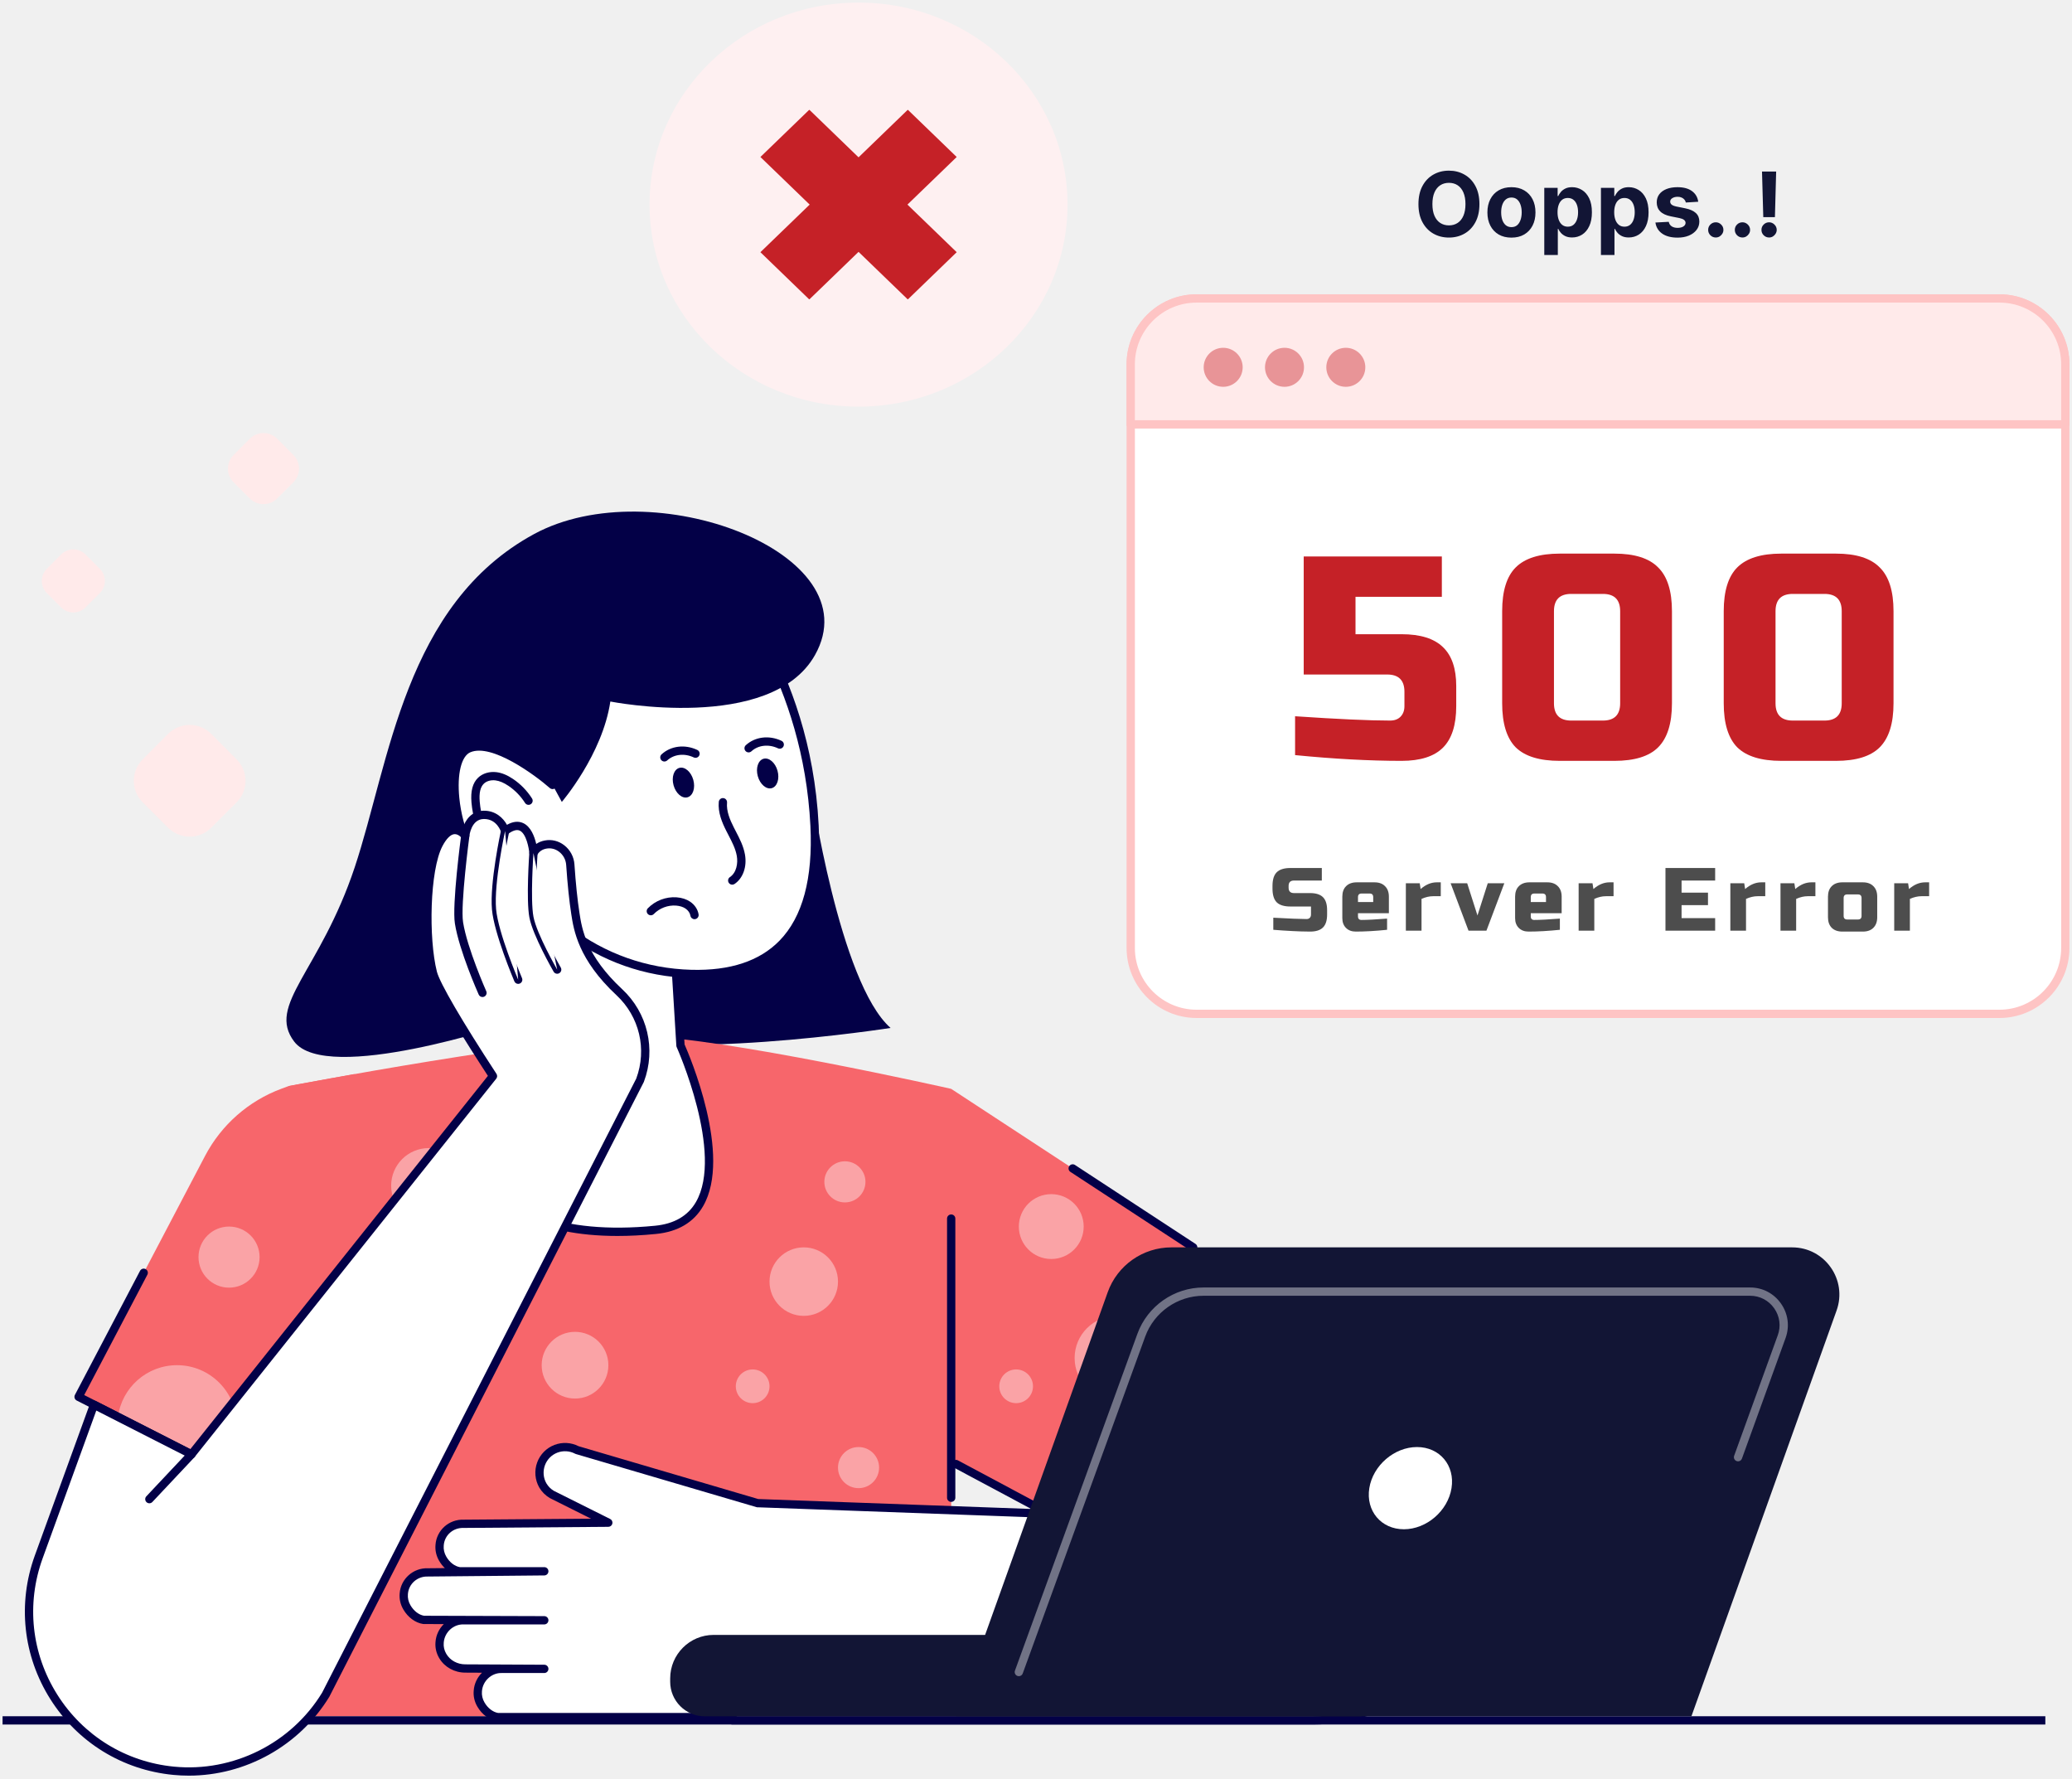
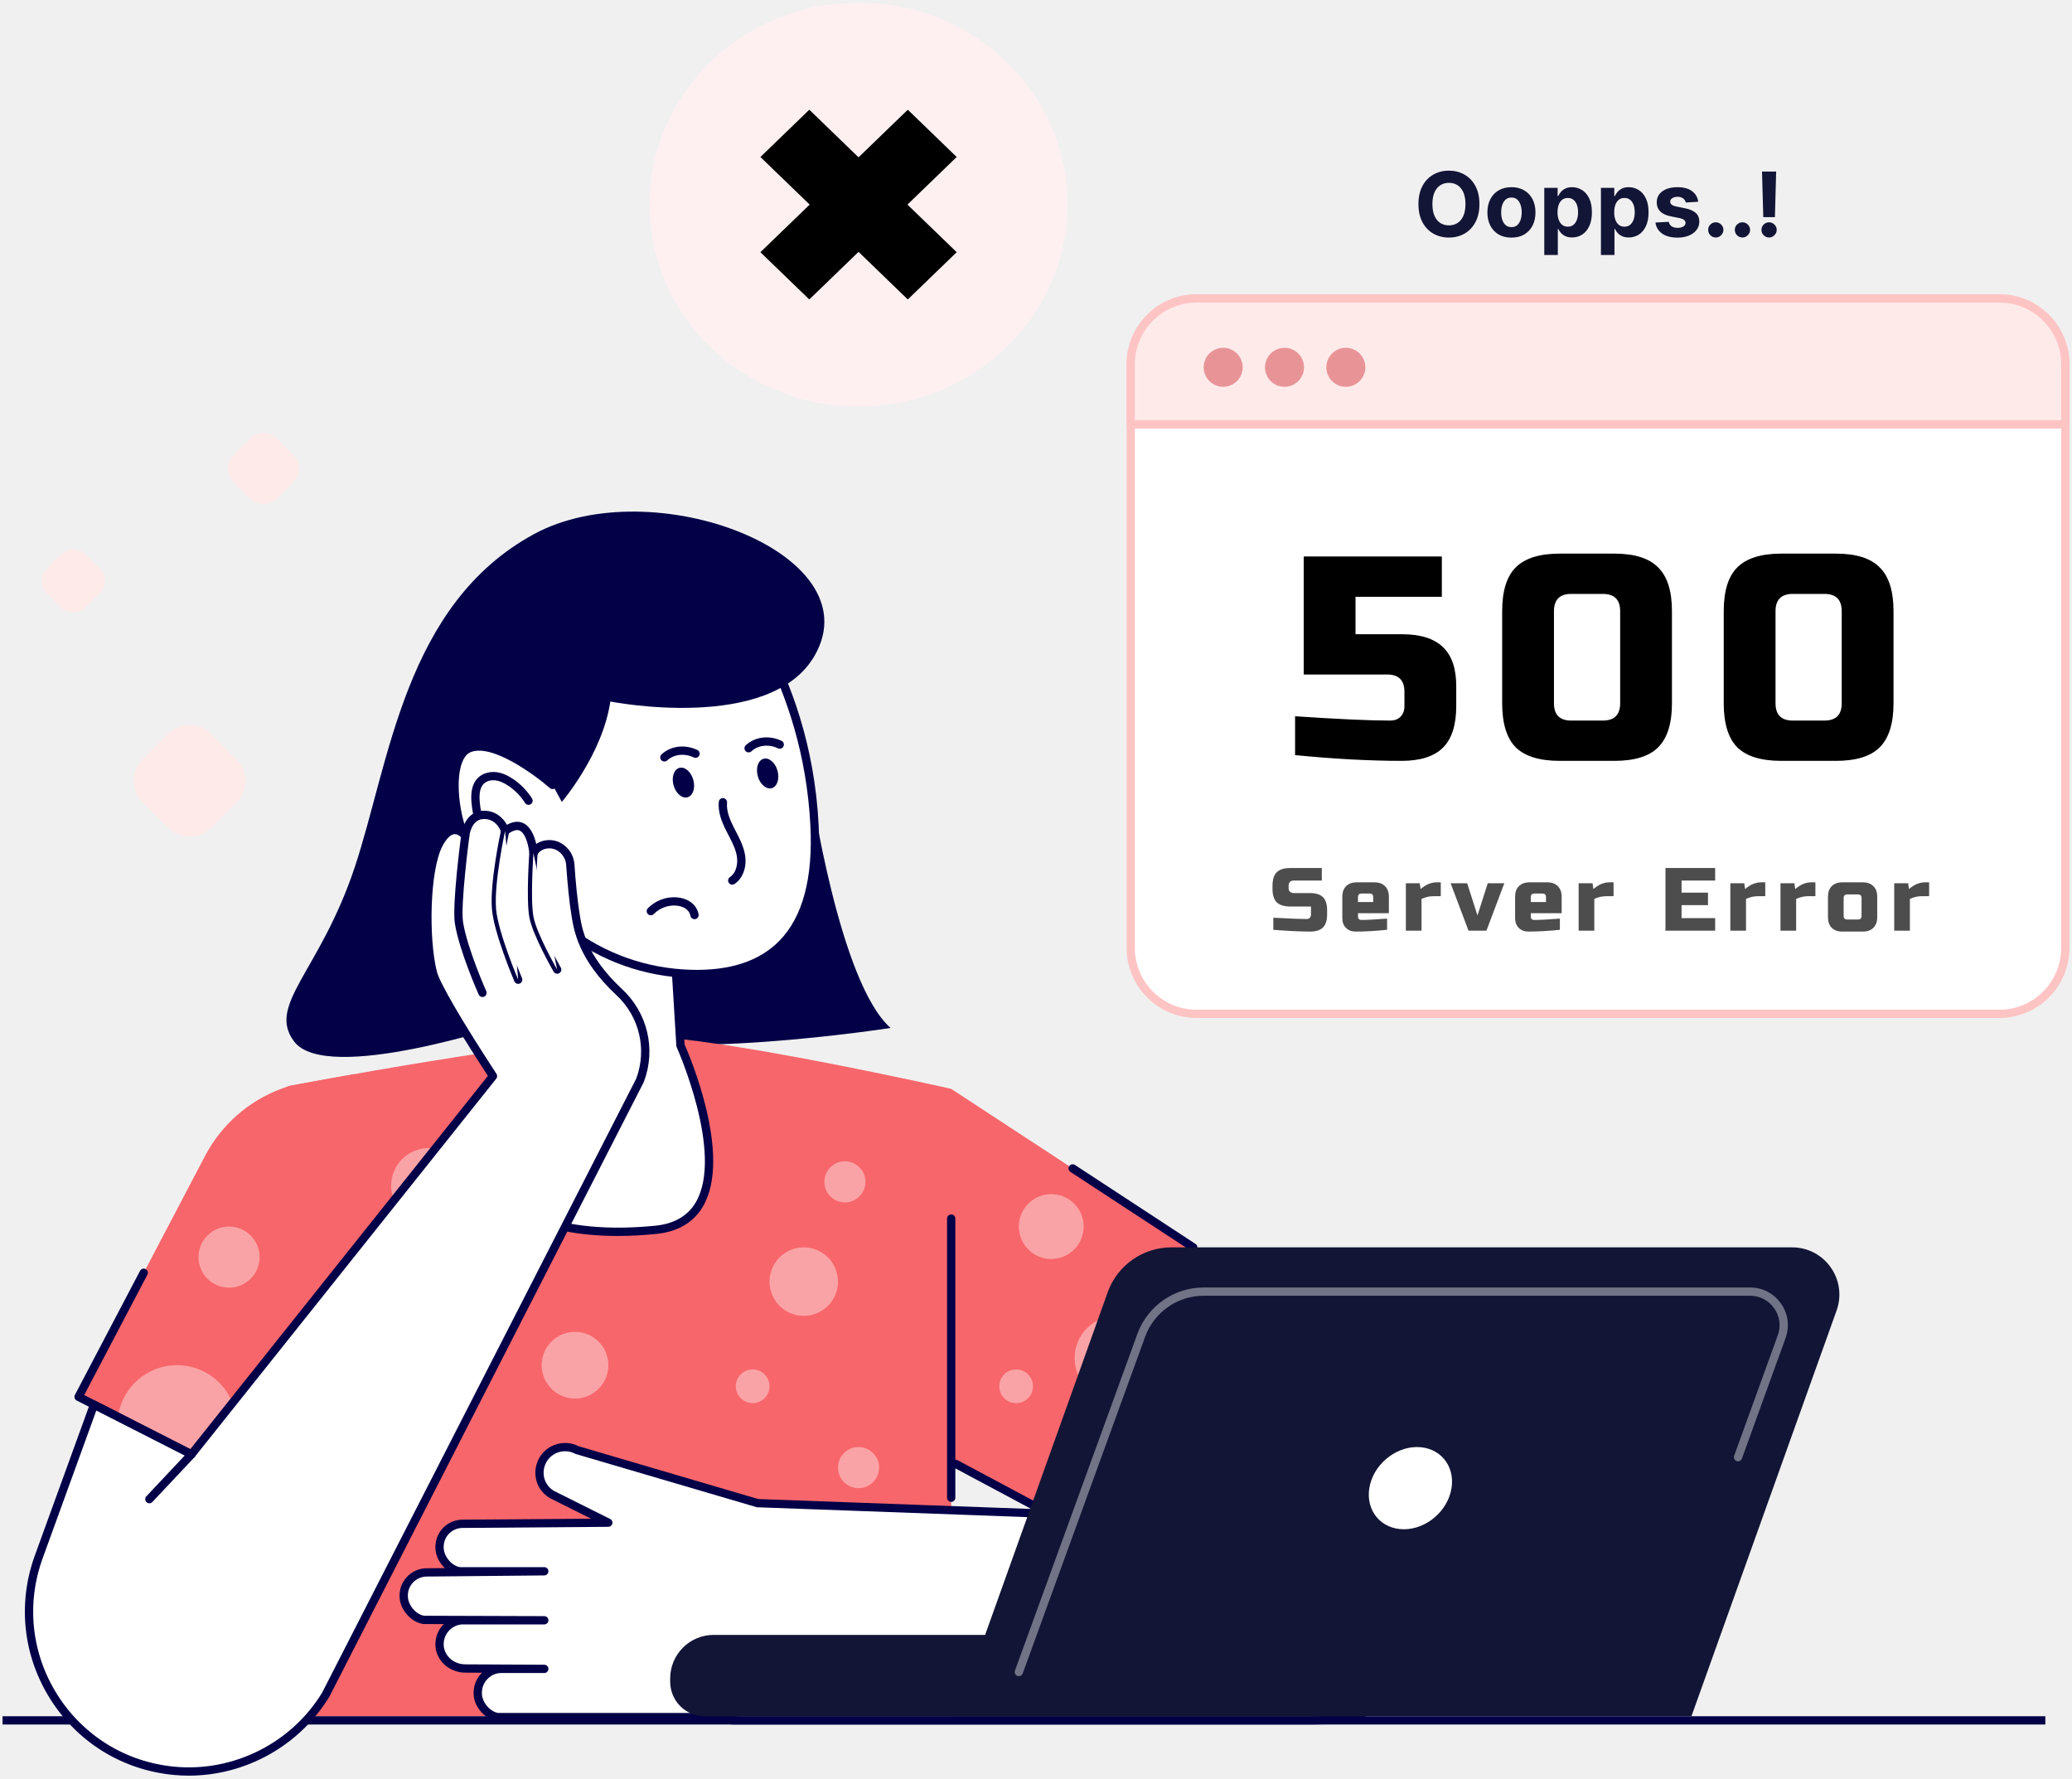
<svg xmlns="http://www.w3.org/2000/svg" width="648" height="556" viewBox="0 0 648 556" fill="none">
  <path d="M44.623 250.865L52.577 258.815C56.316 262.522 62.338 262.522 66.045 258.815L73.999 250.865C77.706 247.157 77.706 241.136 73.999 237.429L66.045 229.443C62.338 225.736 56.316 225.736 52.577 229.443L44.623 237.429C40.916 241.136 40.916 247.157 44.623 250.865ZM73.058 150.805L78.12 155.863C80.498 158.223 84.328 158.223 86.688 155.863L91.749 150.805C94.108 148.446 94.108 144.616 91.749 142.256L86.688 137.176C84.328 134.816 80.498 134.816 78.12 137.176L73.058 142.256C70.699 144.616 70.699 148.446 73.058 150.805ZM14.643 185.442L19.132 189.932C21.243 192.026 24.643 192.026 26.737 189.932L31.226 185.442C33.321 183.348 33.321 179.948 31.226 177.857L26.737 173.348C24.643 171.254 21.246 171.254 19.132 173.348L14.643 177.857C12.549 179.948 12.549 183.348 14.643 185.442Z" fill="#FFEAEA" />
  <path d="M268.503 127.141C304.601 127.141 333.864 98.861 333.864 63.975C333.864 29.089 304.601 0.809 268.503 0.809C232.406 0.809 203.143 29.089 203.143 63.975C203.143 98.861 232.406 127.141 268.503 127.141Z" fill="#FEF0F1" />
-   <path d="M299.198 78.856L283.988 93.555C283.943 93.597 283.872 93.597 283.826 93.555L237.812 49.086L253.022 34.387C253.068 34.345 253.139 34.345 253.184 34.387L299.198 78.856Z" fill="#C52127" />
-   <path d="M237.812 78.856L253.022 93.555C253.068 93.597 253.139 93.597 253.184 93.555L299.198 49.086L283.988 34.387C283.943 34.345 283.872 34.345 283.826 34.387L237.812 78.856Z" fill="#C52127" />
+   <path d="M299.198 78.856L283.988 93.555C283.943 93.597 283.872 93.597 283.826 93.555L237.812 49.086L253.022 34.387C253.068 34.345 253.139 34.345 253.184 34.387L299.198 78.856Z" fill="currentColor" />
+   <path d="M237.812 78.856L253.022 93.555C253.068 93.597 253.139 93.597 253.184 93.555L299.198 49.086L283.988 34.387C283.943 34.345 283.872 34.345 283.826 34.387L237.812 78.856Z" fill="currentColor" />
  <path d="M253.663 246.52C253.663 246.52 262.486 307.304 278.52 321.411C278.52 321.411 206.912 332.581 180.62 322.4C154.327 312.22 199.643 260.278 199.643 260.278L253.663 246.52Z" fill="#030047" />
  <path d="M297.479 340.453C297.479 340.453 224.542 323.99 199.905 323.996C172.223 324.003 90.282 339.571 90.282 339.571L75.586 536.629H297.479V340.453Z" fill="#F7666B" />
  <path opacity="0.4" d="M251.368 411.431C257.281 411.431 262.075 406.637 262.075 400.723C262.075 394.81 257.281 390.016 251.368 390.016C245.454 390.016 240.66 394.81 240.66 400.723C240.66 406.637 245.454 411.431 251.368 411.431Z" fill="white" />
  <path opacity="0.4" d="M235.389 438.726C238.3 438.726 240.66 436.366 240.66 433.455C240.66 430.544 238.3 428.184 235.389 428.184C232.477 428.184 230.117 430.544 230.117 433.455C230.117 436.366 232.477 438.726 235.389 438.726Z" fill="white" />
  <path opacity="0.4" d="M268.503 465.306C272.053 465.306 274.931 462.428 274.931 458.878C274.931 455.327 272.053 452.449 268.503 452.449C264.952 452.449 262.074 455.327 262.074 458.878C262.074 462.428 264.952 465.306 268.503 465.306Z" fill="white" />
  <path opacity="0.4" d="M264.237 375.962C267.787 375.962 270.665 373.084 270.665 369.534C270.665 365.984 267.787 363.105 264.237 363.105C260.687 363.105 257.809 365.984 257.809 369.534C257.809 373.084 260.687 375.962 264.237 375.962Z" fill="white" />
  <path opacity="0.4" d="M179.834 437.289C185.594 437.289 190.264 432.619 190.264 426.859C190.264 421.099 185.594 416.43 179.834 416.43C174.074 416.43 169.404 421.099 169.404 426.859C169.404 432.619 174.074 437.289 179.834 437.289Z" fill="white" />
  <path opacity="0.4" d="M236.554 514.972C244.735 514.972 251.367 508.34 251.367 500.16C251.367 491.979 244.735 485.348 236.554 485.348C228.374 485.348 221.742 491.979 221.742 500.16C221.742 508.34 228.374 514.972 236.554 514.972Z" fill="white" />
  <path opacity="0.4" d="M170.315 510.822C177.35 510.822 183.053 505.12 183.053 498.085C183.053 491.05 177.35 485.348 170.315 485.348C163.281 485.348 157.578 491.05 157.578 498.085C157.578 505.12 163.281 510.822 170.315 510.822Z" fill="white" />
  <path opacity="0.4" d="M134.085 382.482C140.577 382.482 145.84 377.219 145.84 370.727C145.84 364.235 140.577 358.973 134.085 358.973C127.593 358.973 122.33 364.235 122.33 370.727C122.33 377.219 127.593 382.482 134.085 382.482Z" fill="white" />
  <path opacity="0.4" d="M128.655 458.877C136.036 458.877 142.02 452.894 142.02 445.513C142.02 438.132 136.036 432.148 128.655 432.148C121.274 432.148 115.291 438.132 115.291 445.513C115.291 452.894 121.274 458.877 128.655 458.877Z" fill="white" />
  <path d="M210.984 296.995L212.813 326.888C212.813 326.888 237.367 381.334 205.034 384.537C172.701 387.74 156.079 377.827 154.398 367.76C152.72 357.695 161.718 328.258 161.718 328.258L162.785 275.793L210.984 296.995Z" fill="white" />
  <path d="M193.094 386.45C167.84 386.45 154.708 377.465 153.124 367.972C151.466 358.021 159.617 330.737 160.432 328.054L161.498 275.77C161.508 275.337 161.731 274.936 162.096 274.703C162.461 274.471 162.92 274.435 163.315 274.61L211.507 295.808C211.95 296.002 212.25 296.432 212.28 296.914L214.096 326.571C215.515 329.777 229.047 361.302 219.894 377.132C216.953 382.222 211.995 385.147 205.166 385.823C200.874 386.253 196.85 386.45 193.094 386.45ZM164.045 277.764L163.017 328.287C163.014 328.406 162.995 328.526 162.959 328.639C162.872 328.93 154.071 357.898 155.681 367.549C157.355 377.607 174.808 386.23 204.907 383.25C210.861 382.662 215.146 380.167 217.648 375.842C226.429 360.655 211.782 327.753 211.633 327.421C211.569 327.278 211.53 327.123 211.52 326.968L209.739 297.864L164.045 277.764Z" fill="#030047" />
  <path d="M140.594 217.318L224.209 179.539C225.608 180.767 252.308 209.613 254.738 258.174C256.429 291.984 241.025 305.186 216.2 304.527C186.614 303.738 162.859 284.207 152.869 256.348C148.515 244.202 145.426 230.954 140.594 217.318Z" fill="white" />
  <path d="M217.938 305.84C217.353 305.84 216.762 305.834 216.164 305.817C186.937 305.038 162.215 286.248 151.65 256.778C149.484 250.741 147.661 244.539 145.732 237.975C143.802 231.404 141.802 224.61 139.375 217.745C139.152 217.112 139.449 216.411 140.063 216.133L223.678 178.354C224.14 178.144 224.683 178.225 225.065 178.561C225.349 178.81 253.496 207.393 256.034 258.107C256.893 275.262 253.387 287.996 245.614 295.953C239.198 302.518 229.893 305.84 217.938 305.84ZM142.209 218.004C144.484 224.549 146.382 230.997 148.217 237.244C150.137 243.773 151.95 249.936 154.09 255.906C164.287 284.347 188.097 302.479 216.235 303.229C228.361 303.552 237.556 300.491 243.762 294.143C251.008 286.723 254.269 274.645 253.448 258.236C251.199 213.272 227.802 185.406 223.904 181.095L142.209 218.004Z" fill="#030047" />
  <path d="M110.863 335.828L102.628 476.533L68.25 459.009L36.893 443.021L24.582 436.754L64.158 361.367C69.251 351.697 77.729 344.238 87.984 340.424L90.282 339.577L110.863 335.828Z" fill="#F7666B" />
  <path opacity="0.4" d="M74.017 445.52C74.017 450.821 71.807 455.604 68.251 459.004L36.895 443.015C38.103 433.882 45.909 426.855 55.369 426.855C65.675 426.855 74.017 435.213 74.017 445.52Z" fill="white" />
  <path opacity="0.4" d="M71.633 402.613C76.907 402.613 81.183 398.337 81.183 393.062C81.183 387.788 76.907 383.512 71.633 383.512C66.358 383.512 62.082 387.788 62.082 393.062C62.082 398.337 66.358 402.613 71.633 402.613Z" fill="white" />
  <path d="M102.625 477.826C102.425 477.826 102.221 477.777 102.037 477.683L23.987 437.904C23.68 437.746 23.448 437.474 23.341 437.141C23.238 436.811 23.27 436.453 23.428 436.146L43.796 397.358C44.126 396.725 44.908 396.479 45.545 396.815C46.178 397.148 46.421 397.931 46.091 398.564L26.334 436.188L101.449 474.471L106.083 395.322C106.125 394.608 106.723 394.062 107.454 394.104C108.168 394.146 108.711 394.76 108.672 395.471L103.918 476.601C103.892 477.037 103.65 477.431 103.268 477.648C103.071 477.767 102.848 477.826 102.625 477.826Z" fill="#030047" />
  <path d="M461.807 499.635C458.491 510.979 451.636 520.546 442.641 527.278C433.662 534.01 422.544 537.915 410.715 537.915H229.019L229.138 536.877H155.672C153.374 536.531 151.512 534.841 150.423 532.976C149.68 531.716 149.301 530.265 149.44 528.729C149.715 524.844 153.031 521.667 156.935 521.806H170.232L145.523 521.687C142.692 521.687 139.964 520.287 138.513 517.837C138.497 517.821 138.497 517.802 138.477 517.786C137.734 516.525 137.356 515.074 137.492 513.539C137.766 509.654 141.082 506.477 144.987 506.616H170.229L132.518 506.496C130.22 506.151 128.355 504.46 127.269 502.592C126.526 501.332 126.147 499.88 126.283 498.345C126.558 494.46 129.874 491.506 133.778 491.645L170.229 491.299H143.726C141.428 490.954 139.563 489.263 138.477 487.398C137.734 486.138 137.356 484.687 137.492 483.152C137.766 479.267 141.082 476.313 144.987 476.452L190.261 476.106L172.51 467.231C171.353 466.523 170.455 465.589 169.783 464.467C168.626 462.483 168.367 459.962 169.23 457.664C170.923 453.123 176.205 451.139 180.487 453.401L236.982 470.01V469.994L328.063 473.31L358.399 388.945L439.619 439.985C459.389 452.774 468.419 477.033 461.807 499.635Z" fill="white" />
  <path d="M410.711 539.211H229.018C228.65 539.211 228.297 539.052 228.052 538.778C227.9 538.606 227.796 538.396 227.751 538.176H155.668C155.603 538.176 155.538 538.173 155.477 538.164C153.053 537.798 150.745 536.108 149.301 533.636C148.389 532.087 147.992 530.352 148.147 528.619C148.302 526.431 149.275 524.46 150.736 523.012L145.51 522.986C142.158 522.986 139.059 521.283 137.417 518.539C137.394 518.51 137.375 518.477 137.355 518.445C136.444 516.894 136.043 515.158 136.198 513.423C136.353 511.231 137.326 509.26 138.79 507.809L132.51 507.789C132.446 507.789 132.384 507.783 132.323 507.776C129.899 507.411 127.591 505.718 126.147 503.245C125.235 501.7 124.834 499.965 124.99 498.229C125.316 493.659 129.262 490.185 133.819 490.353L139.113 490.301C138.444 489.658 137.847 488.901 137.352 488.051C136.441 486.507 136.043 484.768 136.198 483.035C136.521 478.465 140.403 474.991 145.028 475.159L184.853 474.855L171.928 468.391C170.528 467.541 169.465 466.465 168.67 465.137C167.284 462.758 167.044 459.8 168.017 457.212C168.948 454.713 170.913 452.732 173.405 451.782C175.868 450.845 178.618 450.993 180.971 452.196L237.127 468.705L327.167 471.982L357.183 388.509C357.315 388.141 357.61 387.85 357.978 387.724C358.35 387.594 358.76 387.643 359.09 387.853L440.31 438.893C460.426 451.911 469.77 477.04 463.05 500.01C459.715 511.416 452.928 521.208 443.416 528.329C433.914 535.442 422.605 539.211 410.711 539.211ZM230.408 536.622H410.715C422.039 536.622 432.812 533.034 441.865 526.244C450.924 519.463 457.388 510.136 460.565 499.273C466.964 477.392 458.063 453.459 438.917 441.068L359.074 390.894L329.281 473.743C329.09 474.273 328.577 474.619 328.014 474.6L237.121 471.29C236.953 471.31 236.781 471.297 236.613 471.248L180.115 454.639C180.031 454.613 179.953 454.581 179.875 454.542C178.156 453.634 176.126 453.508 174.32 454.196C172.523 454.881 171.107 456.307 170.435 458.113C169.73 459.985 169.901 462.115 170.89 463.811C171.469 464.778 172.222 465.537 173.176 466.122L190.829 474.942C191.365 475.211 191.646 475.809 191.511 476.394C191.375 476.975 190.858 477.392 190.26 477.395L144.986 477.741C141.683 477.628 139 480.039 138.774 483.236C138.664 484.451 138.945 485.653 139.582 486.736C140.616 488.51 142.194 489.722 143.819 490H170.221C170.936 490 171.514 490.576 171.517 491.29C171.521 492.004 170.949 492.583 170.234 492.592L133.784 492.938C130.52 492.822 127.798 495.239 127.569 498.436C127.459 499.651 127.74 500.853 128.377 501.933C129.411 503.707 130.991 504.919 132.617 505.2L170.225 505.32C170.939 505.323 171.517 505.902 171.517 506.616C171.514 507.33 170.939 507.909 170.221 507.909H144.976C141.822 507.799 139.007 510.362 138.774 513.629C138.664 514.848 138.929 516.002 139.559 517.091C139.563 517.094 139.566 517.097 139.566 517.101C139.585 517.126 139.601 517.152 139.618 517.178C140.791 519.163 143.05 520.394 145.513 520.394L170.228 520.514C170.942 520.517 171.517 521.099 171.517 521.813C171.514 522.527 170.936 523.106 170.221 523.106H156.925C153.784 522.996 150.956 525.559 150.723 528.826C150.613 530.042 150.894 531.244 151.531 532.327C152.565 534.101 154.142 535.313 155.768 535.591H229.134C229.503 535.591 229.855 535.749 230.101 536.024C230.262 536.192 230.363 536.399 230.408 536.622Z" fill="#030047" />
  <path d="M297.478 340.457L373.172 390.017L328.056 473.299L251.629 432.446L297.478 340.457Z" fill="#F7666B" />
  <path opacity="0.4" d="M328.774 393.653C334.373 393.653 338.912 389.113 338.912 383.514C338.912 377.914 334.373 373.375 328.774 373.375C323.174 373.375 318.635 377.914 318.635 383.514C318.635 389.113 323.174 393.653 328.774 393.653Z" fill="white" />
  <path opacity="0.4" d="M317.789 438.726C320.7 438.726 323.06 436.366 323.06 433.455C323.06 430.544 320.7 428.184 317.789 428.184C314.878 428.184 312.518 430.544 312.518 433.455C312.518 436.366 314.878 438.726 317.789 438.726Z" fill="white" />
  <path opacity="0.4" d="M349.261 437.796C356.542 437.796 362.445 431.894 362.445 424.613C362.445 417.332 356.542 411.43 349.261 411.43C341.981 411.43 336.078 417.332 336.078 424.613C336.078 431.894 341.981 437.796 349.261 437.796Z" fill="white" />
  <path d="M328.057 474.594C327.85 474.594 327.643 474.545 327.449 474.442L298.374 458.902C297.744 458.566 297.504 457.781 297.844 457.151C298.18 456.52 298.965 456.281 299.596 456.617L327.533 471.552L371.466 390.449L334.766 366.419C334.168 366.028 334 365.223 334.391 364.625C334.786 364.027 335.584 363.859 336.185 364.25L373.88 388.933C374.442 389.301 374.63 390.041 374.31 390.633L329.197 473.915C328.962 474.348 328.516 474.594 328.057 474.594Z" fill="#030047" />
  <path d="M639.66 536.621H0.801V539.21H639.66V536.621Z" fill="#030047" />
  <path d="M425.821 511.188V536.639H220.402C214.429 536.639 209.594 531.804 209.594 525.832V524.794C209.594 517.283 215.689 511.188 223.181 511.188H425.821Z" fill="#121535" />
  <path d="M560.475 390.016H366.355C357.412 390.016 349.435 395.633 346.423 404.052L298.98 536.635H528.976L574.376 409.76C577.821 400.138 570.692 390.016 560.475 390.016Z" fill="#121535" />
  <path d="M453.949 465.303C452.815 472.401 446.144 478.157 439.047 478.157C431.933 478.157 427.105 472.401 428.239 465.303C429.373 458.206 436.057 452.45 443.155 452.45C450.255 452.45 455.087 458.206 453.949 465.303ZM625.317 93.316H374.216C362.846 93.316 353.625 102.534 353.625 113.907V296.412C353.625 307.782 362.843 317.003 374.216 317.003H625.317C636.687 317.003 645.908 307.785 645.908 296.412V113.907C645.904 102.537 636.687 93.316 625.317 93.316Z" fill="white" />
  <path d="M172.814 245.433L175.703 250.739C175.703 250.739 188.421 235.911 190.88 219.344C190.88 219.344 241.112 229.282 254.881 204.81C272.828 172.91 203.918 146.989 167.044 166.976C126.496 188.953 121.835 238.477 110.934 271.182C100.032 303.887 83.278 314.216 92.017 325.69C102.227 339.096 159.191 320.079 159.191 320.079L160.157 272.665L172.814 245.433Z" fill="#030047" />
  <path d="M173.651 269.506C173.651 269.506 165.219 274.351 154.204 272.036C143.193 269.722 137.689 237.829 146.593 234.022C155.497 230.214 172.814 245.431 172.814 245.431" fill="white" />
  <path d="M160.283 273.963C158.302 273.963 156.175 273.772 153.939 273.303C146.871 271.82 142.116 260.317 141.069 249.726C140.193 240.864 142.068 234.549 146.085 232.832C155.62 228.754 172.937 243.815 173.67 244.461C174.207 244.933 174.262 245.751 173.79 246.287C173.315 246.824 172.5 246.879 171.961 246.407C167.313 242.325 153.777 232.36 147.103 235.214C144.266 236.426 142.911 242.024 143.645 249.474C144.589 259.024 148.897 269.6 154.472 270.773C164.837 272.951 172.93 268.433 173.011 268.384C173.628 268.032 174.42 268.245 174.776 268.866C175.131 269.486 174.918 270.275 174.297 270.631C174.006 270.799 168.38 273.963 160.283 273.963Z" fill="#030047" />
  <path d="M165.293 250.361C163.858 248.095 161.944 246.13 159.721 244.634C158.325 243.696 156.77 242.927 155.102 242.723C153.435 242.52 151.631 242.937 150.422 244.103C148.709 245.755 148.538 248.425 148.742 250.797C149.117 255.125 150.387 259.371 152.446 263.192" fill="white" />
  <path d="M152.445 264.488C151.983 264.488 151.537 264.243 151.305 263.806C149.171 259.85 147.84 255.39 147.449 250.907C147.142 247.343 147.817 244.812 149.52 243.17C150.926 241.816 153.066 241.166 155.257 241.434C156.925 241.641 158.622 242.333 160.441 243.555C162.804 245.145 164.86 247.255 166.388 249.663C166.77 250.268 166.592 251.066 165.987 251.45C165.383 251.835 164.585 251.654 164.2 251.05C162.865 248.942 161.068 247.094 159 245.704C157.529 244.715 156.201 244.159 154.944 244.004C153.522 243.829 152.167 244.214 151.321 245.032C150.215 246.098 149.795 247.944 150.031 250.681C150.39 254.815 151.618 258.926 153.586 262.575C153.926 263.205 153.69 263.991 153.059 264.33C152.862 264.44 152.652 264.488 152.445 264.488Z" fill="#030047" />
  <path d="M200.162 337.777L101.835 529.942C91.845 546.306 73.384 555.52 54.302 553.668C21.775 550.511 0.961 517.518 12.118 486.801L29.399 439.223L59.874 454.746L154.184 336.471C150.334 330.583 136.815 309.727 135.38 304.132C132.755 293.773 132.998 271.964 137.245 263.919C141.492 255.872 145.499 261.331 145.499 261.331C145.499 261.331 146.12 254.838 151.301 254.786C156.482 254.718 157.965 259.844 157.965 259.844C165.838 253.836 166.84 266.731 166.84 266.731C167.755 265.109 169.138 264.349 170.622 264.071C174.506 263.328 178.097 266.421 178.356 270.374C178.63 274.43 179.115 280.354 179.946 285.687C180.825 291.385 182.464 299.772 193.669 310.218C201.232 317.247 203.788 328.123 200.162 337.777Z" fill="white" />
  <path d="M59.053 555.192C57.434 555.192 55.805 555.115 54.176 554.956C38.271 553.411 24.257 544.775 15.731 531.259C7.205 517.743 5.441 501.376 10.896 486.357L28.178 438.779C28.304 438.43 28.575 438.152 28.921 438.016C29.27 437.88 29.651 437.9 29.984 438.068L59.518 453.109L152.587 336.392C146.033 326.341 135.451 309.628 134.126 304.45C131.598 294.467 131.476 272.069 136.101 263.31C137.794 260.101 139.75 258.394 141.909 258.233C143.004 258.152 143.951 258.488 144.701 258.931C145.541 256.39 147.5 253.52 151.288 253.485C155.04 253.443 157.419 255.841 158.544 257.9C160.383 256.856 162.073 256.665 163.579 257.341C166.016 258.43 167.167 261.542 167.7 263.879C168.469 263.349 169.364 262.987 170.386 262.796C172.532 262.386 174.687 262.919 176.462 264.289C178.336 265.737 179.497 267.922 179.652 270.288C180.059 276.274 180.592 281.39 181.229 285.488C181.995 290.453 183.278 298.759 194.558 309.272C202.528 316.68 205.207 328.047 201.377 338.231C201.361 338.276 201.342 338.322 201.319 338.367L102.992 530.532C93.619 545.887 76.768 555.192 59.053 555.192ZM30.117 441.038L13.336 487.243C8.155 501.505 9.83 517.045 17.926 529.879C26.022 542.713 39.328 550.913 54.428 552.38C72.896 554.174 91.066 545.099 100.73 529.268L198.976 337.252C202.395 328.07 199.971 317.84 192.79 311.166C180.854 300.042 179.432 290.831 178.669 285.882C178.02 281.71 177.483 276.519 177.069 270.459C176.963 268.834 176.165 267.331 174.878 266.339C173.698 265.427 172.273 265.072 170.867 265.34C169.545 265.586 168.602 266.248 167.971 267.363C167.69 267.861 167.118 268.113 166.565 267.993C166.01 267.871 165.599 267.399 165.551 266.83C165.428 265.278 164.607 260.634 162.519 259.703C161.582 259.286 160.315 259.677 158.75 260.87C158.408 261.129 157.965 261.203 157.558 261.07C157.154 260.938 156.84 260.611 156.721 260.201C156.672 260.036 155.438 256.077 151.401 256.077C151.375 256.077 151.346 256.077 151.317 256.077C147.374 256.116 146.808 261.235 146.786 261.452C146.731 261.985 146.356 262.431 145.839 262.573C145.328 262.712 144.772 262.525 144.455 262.092C144.449 262.085 143.437 260.712 142.09 260.818C140.913 260.912 139.601 262.227 138.389 264.519C134.388 272.095 134.003 293.423 136.634 303.81C137.545 307.372 144.51 319.318 155.266 335.759C155.57 336.227 155.544 336.838 155.195 337.275L60.886 455.55C60.504 456.031 59.832 456.173 59.286 455.895L30.117 441.038Z" fill="#030047" />
  <path d="M46.709 470.036C46.389 470.036 46.072 469.92 45.823 469.684C45.303 469.192 45.277 468.375 45.769 467.854L58.939 453.857C59.43 453.336 60.251 453.31 60.768 453.802C61.289 454.293 61.314 455.111 60.823 455.631L47.653 469.629C47.397 469.9 47.052 470.036 46.709 470.036Z" fill="#030047" />
  <path d="M174.258 304.466C173.808 304.466 173.375 304.233 173.136 303.816C172.871 303.354 166.62 292.468 165.564 286.877C164.513 281.337 165.502 267.23 165.544 266.632C165.596 265.918 166.236 265.384 166.928 265.433C167.642 265.484 168.178 266.102 168.127 266.816C168.117 266.958 167.121 281.186 168.107 286.395C169.083 291.554 175.315 302.413 175.376 302.523C175.735 303.144 175.521 303.936 174.901 304.291C174.7 304.411 174.477 304.466 174.258 304.466Z" fill="#030047" />
  <path d="M162.057 307.629C161.553 307.629 161.075 307.332 160.865 306.84C160.606 306.233 154.524 291.844 153.861 284.407C153.118 276.075 156.55 260.238 156.699 259.566C156.851 258.865 157.555 258.425 158.24 258.577C158.939 258.729 159.381 259.42 159.229 260.119C159.197 260.28 155.736 276.24 156.443 284.174C157.074 291.204 163.189 305.68 163.253 305.825C163.534 306.485 163.227 307.244 162.568 307.522C162.4 307.593 162.226 307.629 162.057 307.629Z" fill="#030047" />
  <path d="M145.51 261.33C145.51 261.33 142.64 282.829 143.545 288.553C144.867 296.931 150.891 310.45 150.891 310.45" fill="white" />
  <path d="M150.891 311.743C150.397 311.743 149.925 311.455 149.708 310.974C149.459 310.415 143.597 297.202 142.262 288.754C141.341 282.91 144.107 262.045 144.224 261.159C144.317 260.451 144.947 259.95 145.678 260.047C146.386 260.141 146.883 260.794 146.79 261.502C146.761 261.715 143.958 282.878 144.821 288.35C146.105 296.459 152.013 309.784 152.074 309.92C152.365 310.573 152.071 311.339 151.418 311.63C151.247 311.707 151.069 311.743 150.891 311.743Z" fill="#030047" />
  <path d="M215.021 249.287C216.723 248.812 217.529 246.37 216.82 243.832C216.111 241.295 214.157 239.623 212.455 240.098C210.753 240.574 209.948 243.016 210.656 245.554C211.365 248.091 213.319 249.763 215.021 249.287Z" fill="#030047" />
  <path d="M207.781 236.809C210.286 234.515 214.122 234.059 217.516 235.655Z" fill="white" />
  <path d="M207.781 238.102C207.429 238.102 207.08 237.96 206.828 237.682C206.343 237.155 206.378 236.334 206.909 235.852C209.808 233.196 214.184 232.656 218.069 234.482C218.715 234.786 218.993 235.558 218.689 236.205C218.385 236.851 217.619 237.132 216.967 236.825C214.045 235.448 210.784 235.817 208.66 237.763C208.408 237.992 208.095 238.102 207.781 238.102Z" fill="#030047" />
  <path d="M241.361 246.434C243.063 245.959 243.868 243.516 243.16 240.979C242.451 238.441 240.497 236.769 238.795 237.245C237.093 237.72 236.287 240.163 236.996 242.7C237.705 245.238 239.659 246.909 241.361 246.434Z" fill="#030047" />
  <path d="M234.121 233.954C236.626 231.659 240.462 231.203 243.856 232.8Z" fill="white" />
  <path d="M234.121 235.25C233.769 235.25 233.42 235.108 233.168 234.83C232.683 234.303 232.718 233.482 233.248 233.001C236.147 230.344 240.527 229.804 244.408 231.63C245.055 231.934 245.333 232.707 245.029 233.353C244.725 234 243.959 234.281 243.306 233.974C240.381 232.597 237.12 232.965 235 234.911C234.748 235.137 234.435 235.25 234.121 235.25Z" fill="#030047" />
  <path d="M226.087 250.838C225.809 253.773 226.992 256.643 228.323 259.273C229.658 261.904 231.193 264.506 231.704 267.412C232.215 270.317 231.445 273.678 228.996 275.32" fill="white" />
  <path d="M228.999 276.613C228.582 276.613 228.172 276.413 227.923 276.038C227.525 275.444 227.684 274.639 228.278 274.241C230.327 272.868 230.835 269.933 230.431 267.632C230.033 265.369 228.951 263.288 227.803 261.081L227.17 259.856C225.819 257.196 224.481 254.032 224.794 250.712C224.862 250.001 225.499 249.474 226.207 249.545C226.921 249.613 227.441 250.244 227.377 250.958C227.124 253.618 228.298 256.355 229.481 258.686L230.101 259.891C231.287 262.173 232.515 264.532 232.981 267.186C233.656 271.003 232.373 274.619 229.717 276.397C229.497 276.542 229.245 276.613 228.999 276.613Z" fill="#030047" />
  <path d="M217.2 287.404C216.576 287.404 216.023 286.951 215.923 286.315C215.787 285.478 215.218 284.644 214.397 284.088C213.622 283.561 212.594 283.238 211.427 283.151C208.874 282.963 206.262 283.949 204.469 285.794C203.974 286.308 203.153 286.318 202.636 285.82C202.122 285.323 202.113 284.502 202.613 283.988C204.931 281.603 208.292 280.326 211.615 280.568C213.237 280.688 214.701 281.163 215.855 281.945C217.274 282.911 218.231 284.353 218.479 285.904C218.593 286.609 218.114 287.275 217.406 287.388C217.338 287.401 217.267 287.404 217.2 287.404Z" fill="#030047" />
  <path d="M297.478 469.597C296.763 469.597 296.182 469.019 296.182 468.301V381.015C296.182 380.301 296.76 379.719 297.478 379.719C298.192 379.719 298.774 380.297 298.774 381.015V468.301C298.774 469.016 298.192 469.597 297.478 469.597Z" fill="#030047" />
  <g opacity="0.4">
    <path d="M318.635 524.098C318.49 524.098 318.338 524.072 318.192 524.02C317.52 523.775 317.171 523.031 317.417 522.359L355.713 417.048C358.867 408.379 367.18 402.559 376.401 402.559H547.325C551.223 402.559 554.746 404.391 556.985 407.584C559.225 410.778 559.749 414.708 558.424 418.366L544.775 456.061C544.529 456.733 543.786 457.079 543.117 456.837C542.445 456.594 542.096 455.851 542.338 455.179L555.987 417.484C557.021 414.63 556.61 411.563 554.865 409.071C553.113 406.576 550.366 405.147 547.325 405.147H376.401C368.266 405.147 360.929 410.286 358.146 417.933L319.85 523.245C319.66 523.772 319.162 524.098 318.635 524.098Z" fill="white" />
  </g>
  <path d="M166.835 266.73C166.835 266.73 165.807 281.203 166.835 286.643C167.862 292.079 174.255 303.174 174.255 303.174" fill="white" />
  <path d="M157.963 259.84C157.963 259.84 154.417 276.058 155.151 284.29C155.804 291.607 162.058 306.332 162.058 306.332" fill="white" />
  <path d="M462.678 63.818C462.678 66.039 462.257 67.928 461.415 69.486C460.58 71.044 459.44 72.233 457.995 73.055C456.557 73.871 454.939 74.278 453.143 74.278C451.333 74.278 449.709 73.867 448.271 73.046C446.832 72.224 445.695 71.034 444.86 69.476C444.025 67.918 443.607 66.032 443.607 63.818C443.607 61.597 444.025 59.708 444.86 58.151C445.695 56.593 446.832 55.406 448.271 54.591C449.709 53.769 451.333 53.358 453.143 53.358C454.939 53.358 456.557 53.769 457.995 54.591C459.44 55.406 460.58 56.593 461.415 58.151C462.257 59.708 462.678 61.597 462.678 63.818ZM458.313 63.818C458.313 62.38 458.098 61.167 457.667 60.179C457.243 59.191 456.643 58.442 455.867 57.932C455.092 57.421 454.183 57.166 453.143 57.166C452.102 57.166 451.194 57.421 450.418 57.932C449.643 58.442 449.04 59.191 448.609 60.179C448.184 61.167 447.972 62.38 447.972 63.818C447.972 65.257 448.184 66.47 448.609 67.457C449.04 68.445 449.643 69.194 450.418 69.704C451.194 70.215 452.102 70.47 453.143 70.47C454.183 70.47 455.092 70.215 455.867 69.704C456.643 69.194 457.243 68.445 457.667 67.457C458.098 66.47 458.313 65.257 458.313 63.818ZM472.689 74.298C471.144 74.298 469.808 73.97 468.681 73.314C467.561 72.651 466.696 71.73 466.086 70.55C465.476 69.363 465.172 67.988 465.172 66.423C465.172 64.846 465.476 63.467 466.086 62.287C466.696 61.1 467.561 60.179 468.681 59.523C469.808 58.86 471.144 58.528 472.689 58.528C474.233 58.528 475.565 58.86 476.686 59.523C477.813 60.179 478.681 61.1 479.291 62.287C479.901 63.467 480.206 64.846 480.206 66.423C480.206 67.988 479.901 69.363 479.291 70.55C478.681 71.73 477.813 72.651 476.686 73.314C475.565 73.97 474.233 74.298 472.689 74.298ZM472.708 71.017C473.411 71.017 473.998 70.818 474.468 70.421C474.939 70.016 475.294 69.466 475.532 68.77C475.778 68.074 475.9 67.282 475.9 66.394C475.9 65.505 475.778 64.713 475.532 64.017C475.294 63.321 474.939 62.771 474.468 62.367C473.998 61.962 473.411 61.76 472.708 61.76C471.999 61.76 471.403 61.962 470.919 62.367C470.441 62.771 470.08 63.321 469.835 64.017C469.596 64.713 469.477 65.505 469.477 66.394C469.477 67.282 469.596 68.074 469.835 68.77C470.08 69.466 470.441 70.016 470.919 70.421C471.403 70.818 471.999 71.017 472.708 71.017ZM482.96 79.727V58.727H487.136V61.293H487.325C487.511 60.882 487.779 60.464 488.13 60.04C488.488 59.609 488.952 59.251 489.522 58.966C490.099 58.674 490.815 58.528 491.67 58.528C492.784 58.528 493.811 58.82 494.752 59.403C495.694 59.98 496.446 60.852 497.01 62.019C497.573 63.178 497.855 64.633 497.855 66.383C497.855 68.087 497.58 69.526 497.029 70.699C496.486 71.865 495.743 72.751 494.802 73.354C493.868 73.95 492.82 74.249 491.66 74.249C490.838 74.249 490.139 74.113 489.562 73.841C488.992 73.569 488.525 73.228 488.16 72.817C487.796 72.399 487.517 71.978 487.325 71.554H487.196V79.727H482.96ZM487.106 66.364C487.106 67.272 487.232 68.064 487.484 68.74C487.736 69.416 488.1 69.943 488.578 70.321C489.055 70.692 489.635 70.878 490.318 70.878C491.007 70.878 491.591 70.689 492.068 70.311C492.545 69.927 492.906 69.396 493.152 68.72C493.404 68.037 493.529 67.252 493.529 66.364C493.529 65.482 493.407 64.706 493.162 64.037C492.916 63.367 492.555 62.844 492.078 62.466C491.6 62.088 491.014 61.899 490.318 61.899C489.628 61.899 489.045 62.081 488.568 62.446C488.097 62.811 487.736 63.328 487.484 63.997C487.232 64.667 487.106 65.456 487.106 66.364ZM500.679 79.727V58.727H504.855V61.293H505.044C505.229 60.882 505.498 60.464 505.849 60.04C506.207 59.609 506.671 59.251 507.241 58.966C507.818 58.674 508.534 58.528 509.389 58.528C510.502 58.528 511.53 58.82 512.471 59.403C513.413 59.98 514.165 60.852 514.728 62.019C515.292 63.178 515.574 64.633 515.574 66.383C515.574 68.087 515.298 69.526 514.748 70.699C514.205 71.865 513.462 72.751 512.521 73.354C511.586 73.95 510.539 74.249 509.379 74.249C508.557 74.249 507.858 74.113 507.281 73.841C506.711 73.569 506.243 73.228 505.879 72.817C505.514 72.399 505.236 71.978 505.044 71.554H504.914V79.727H500.679ZM504.825 66.364C504.825 67.272 504.951 68.064 505.203 68.74C505.455 69.416 505.819 69.943 506.297 70.321C506.774 70.692 507.354 70.878 508.037 70.878C508.726 70.878 509.309 70.689 509.787 70.311C510.264 69.927 510.625 69.396 510.87 68.72C511.122 68.037 511.248 67.252 511.248 66.364C511.248 65.482 511.126 64.706 510.88 64.037C510.635 63.367 510.274 62.844 509.797 62.466C509.319 62.088 508.733 61.899 508.037 61.899C507.347 61.899 506.764 62.081 506.287 62.446C505.816 62.811 505.455 63.328 505.203 63.997C504.951 64.667 504.825 65.456 504.825 66.364ZM531.105 63.082L527.227 63.321C527.161 62.99 527.018 62.691 526.799 62.426C526.581 62.154 526.292 61.939 525.934 61.78C525.583 61.614 525.162 61.531 524.672 61.531C524.015 61.531 523.462 61.67 523.011 61.949C522.56 62.221 522.335 62.585 522.335 63.043C522.335 63.407 522.481 63.715 522.772 63.967C523.064 64.219 523.565 64.421 524.274 64.574L527.038 65.131C528.523 65.436 529.63 65.926 530.359 66.602C531.088 67.278 531.453 68.167 531.453 69.267C531.453 70.268 531.158 71.146 530.568 71.902C529.984 72.658 529.182 73.248 528.162 73.672C527.147 74.09 525.977 74.298 524.652 74.298C522.63 74.298 521.019 73.877 519.819 73.035C518.626 72.187 517.927 71.034 517.721 69.575L521.887 69.356C522.013 69.973 522.318 70.444 522.802 70.769C523.286 71.087 523.906 71.246 524.662 71.246C525.404 71.246 526.001 71.103 526.451 70.818C526.909 70.526 527.141 70.152 527.147 69.695C527.141 69.31 526.978 68.995 526.66 68.75C526.342 68.498 525.851 68.306 525.189 68.173L522.544 67.646C521.052 67.348 519.942 66.831 519.213 66.095C518.49 65.359 518.129 64.421 518.129 63.281C518.129 62.3 518.394 61.455 518.924 60.746C519.461 60.036 520.214 59.49 521.181 59.105C522.156 58.721 523.296 58.528 524.602 58.528C526.531 58.528 528.049 58.936 529.156 59.751C530.27 60.567 530.919 61.677 531.105 63.082ZM536.596 74.258C535.94 74.258 535.376 74.026 534.906 73.562C534.442 73.092 534.21 72.528 534.21 71.872C534.21 71.222 534.442 70.666 534.906 70.202C535.376 69.738 535.94 69.506 536.596 69.506C537.232 69.506 537.789 69.738 538.266 70.202C538.744 70.666 538.982 71.222 538.982 71.872C538.982 72.31 538.87 72.711 538.644 73.075C538.425 73.433 538.137 73.722 537.779 73.94C537.421 74.153 537.027 74.258 536.596 74.258ZM544.936 74.258C544.279 74.258 543.716 74.026 543.245 73.562C542.781 73.092 542.549 72.528 542.549 71.872C542.549 71.222 542.781 70.666 543.245 70.202C543.716 69.738 544.279 69.506 544.936 69.506C545.572 69.506 546.129 69.738 546.606 70.202C547.083 70.666 547.322 71.222 547.322 71.872C547.322 72.31 547.209 72.711 546.984 73.075C546.765 73.433 546.477 73.722 546.119 73.94C545.761 74.153 545.367 74.258 544.936 74.258ZM555.478 53.636L555.09 67.895H551.451L551.053 53.636H555.478ZM553.271 74.258C552.614 74.258 552.051 74.026 551.58 73.562C551.11 73.092 550.878 72.528 550.884 71.872C550.878 71.222 551.11 70.666 551.58 70.202C552.051 69.738 552.614 69.506 553.271 69.506C553.9 69.506 554.454 69.738 554.931 70.202C555.408 70.666 555.65 71.222 555.657 71.872C555.65 72.31 555.534 72.711 555.309 73.075C555.09 73.433 554.802 73.722 554.444 73.94C554.086 74.153 553.695 74.258 553.271 74.258Z" fill="#121535" />
  <path d="M625.316 318.296H374.216C362.151 318.296 352.332 308.477 352.332 296.412V113.907C352.332 101.839 362.148 92.023 374.216 92.023H625.316C637.385 92.023 647.2 101.842 647.2 113.907V296.412C647.2 308.48 637.385 318.296 625.316 318.296ZM374.216 94.612C363.576 94.612 354.924 103.268 354.924 113.907V296.412C354.924 307.052 363.579 315.707 374.216 315.707H625.316C635.956 315.707 644.611 307.052 644.611 296.412V113.907C644.611 103.268 635.956 94.612 625.316 94.612H374.216Z" fill="#FEC4C4" />
  <path d="M625.315 93.316H374.218C362.848 93.316 353.627 102.534 353.627 113.907V132.702H645.906V113.907C645.903 102.537 636.686 93.316 625.315 93.316Z" fill="#FFEAEA" />
  <path d="M645.904 133.994H353.624C352.91 133.994 352.328 133.415 352.328 132.697V113.903C352.328 101.835 362.144 92.019 374.212 92.019H625.313C637.381 92.019 647.196 101.838 647.196 113.903V132.697C647.2 133.415 646.621 133.994 645.904 133.994ZM354.92 131.405H644.611V113.907C644.611 103.267 635.956 94.612 625.316 94.612H374.215C363.575 94.612 354.92 103.267 354.92 113.907V131.405Z" fill="#FEC4C4" />
  <path d="M382.538 120.944C385.907 120.944 388.637 118.213 388.637 114.845C388.637 111.477 385.907 108.746 382.538 108.746C379.17 108.746 376.439 111.477 376.439 114.845C376.439 118.213 379.17 120.944 382.538 120.944Z" fill="#E89497" />
  <path d="M401.716 120.944C405.084 120.944 407.815 118.213 407.815 114.845C407.815 111.477 405.084 108.746 401.716 108.746C398.348 108.746 395.617 111.477 395.617 114.845C395.617 118.213 398.348 120.944 401.716 120.944Z" fill="#E89497" />
  <path d="M420.892 120.944C424.26 120.944 426.991 118.213 426.991 114.845C426.991 111.477 424.26 108.746 420.892 108.746C417.523 108.746 414.793 111.477 414.793 114.845C414.793 118.213 417.523 120.944 420.892 120.944Z" fill="#E89497" />
-   <path d="M438.325 237.9C428.305 237.9 417.205 237.3 405.025 236.1V223.95C418.285 224.85 428.185 225.3 434.725 225.3C436.105 225.3 437.185 224.91 437.965 224.13C438.805 223.29 439.225 222.18 439.225 220.8V216.3C439.225 212.7 437.425 210.9 433.825 210.9H407.725V174H450.925V186.6H423.925V198.3H438.325C444.205 198.3 448.525 199.65 451.285 202.35C454.045 204.99 455.425 209.04 455.425 214.5V220.8C455.425 226.68 454.045 231 451.285 233.76C448.525 236.52 444.205 237.9 438.325 237.9ZM506.689 191.1C506.689 187.5 504.889 185.7 501.289 185.7H491.389C487.789 185.7 485.989 187.5 485.989 191.1V219.9C485.989 223.5 487.789 225.3 491.389 225.3H501.289C504.889 225.3 506.689 223.5 506.689 219.9V191.1ZM522.889 219.9C522.889 226.2 521.449 230.79 518.569 233.67C515.749 236.49 511.189 237.9 504.889 237.9H487.789C481.489 237.9 476.899 236.49 474.019 233.67C471.199 230.79 469.789 226.2 469.789 219.9V191.1C469.789 184.8 471.199 180.24 474.019 177.42C476.899 174.54 481.489 173.1 487.789 173.1H504.889C511.189 173.1 515.749 174.54 518.569 177.42C521.449 180.24 522.889 184.8 522.889 191.1V219.9ZM575.982 191.1C575.982 187.5 574.182 185.7 570.582 185.7H560.682C557.082 185.7 555.282 187.5 555.282 191.1V219.9C555.282 223.5 557.082 225.3 560.682 225.3H570.582C574.182 225.3 575.982 223.5 575.982 219.9V191.1ZM592.182 219.9C592.182 226.2 590.742 230.79 587.862 233.67C585.042 236.49 580.482 237.9 574.182 237.9H557.082C550.782 237.9 546.192 236.49 543.312 233.67C540.492 230.79 539.082 226.2 539.082 219.9V191.1C539.082 184.8 540.492 180.24 543.312 177.42C546.192 174.54 550.782 173.1 557.082 173.1H574.182C580.482 173.1 585.042 174.54 587.862 177.42C590.742 180.24 592.182 184.8 592.182 191.1V219.9Z" fill="#C52127" />
+   <path d="M438.325 237.9C428.305 237.9 417.205 237.3 405.025 236.1V223.95C418.285 224.85 428.185 225.3 434.725 225.3C436.105 225.3 437.185 224.91 437.965 224.13C438.805 223.29 439.225 222.18 439.225 220.8V216.3C439.225 212.7 437.425 210.9 433.825 210.9H407.725V174H450.925V186.6H423.925V198.3H438.325C444.205 198.3 448.525 199.65 451.285 202.35C454.045 204.99 455.425 209.04 455.425 214.5V220.8C455.425 226.68 454.045 231 451.285 233.76C448.525 236.52 444.205 237.9 438.325 237.9ZM506.689 191.1C506.689 187.5 504.889 185.7 501.289 185.7H491.389C487.789 185.7 485.989 187.5 485.989 191.1V219.9C485.989 223.5 487.789 225.3 491.389 225.3H501.289C504.889 225.3 506.689 223.5 506.689 219.9V191.1ZM522.889 219.9C522.889 226.2 521.449 230.79 518.569 233.67C515.749 236.49 511.189 237.9 504.889 237.9H487.789C481.489 237.9 476.899 236.49 474.019 233.67C471.199 230.79 469.789 226.2 469.789 219.9V191.1C469.789 184.8 471.199 180.24 474.019 177.42C476.899 174.54 481.489 173.1 487.789 173.1H504.889C511.189 173.1 515.749 174.54 518.569 177.42C521.449 180.24 522.889 184.8 522.889 191.1V219.9ZM575.982 191.1C575.982 187.5 574.182 185.7 570.582 185.7H560.682C557.082 185.7 555.282 187.5 555.282 191.1V219.9C555.282 223.5 557.082 225.3 560.682 225.3H570.582C574.182 225.3 575.982 223.5 575.982 219.9V191.1ZM592.182 219.9C592.182 226.2 590.742 230.79 587.862 233.67C585.042 236.49 580.482 237.9 574.182 237.9H557.082C550.782 237.9 546.192 236.49 543.312 233.67C540.492 230.79 539.082 226.2 539.082 219.9V191.1C539.082 184.8 540.492 180.24 543.312 177.42C546.192 174.54 550.782 173.1 557.082 173.1H574.182C580.482 173.1 585.042 174.54 587.862 177.42C590.742 180.24 592.182 184.8 592.182 191.1V219.9Z" fill="currentColor" />
  <path d="M398.213 286.94C403.328 287.22 406.791 287.36 408.601 287.36C409.031 287.36 409.367 287.239 409.609 286.996C409.871 286.735 410.001 286.389 410.001 285.96V283.44H403.561C401.601 283.44 400.173 283.001 399.277 282.124C398.4 281.228 397.961 279.8 397.961 277.84V277C397.961 275.04 398.4 273.621 399.277 272.744C400.173 271.848 401.601 271.4 403.561 271.4H413.389V275.32H404.681C403.561 275.32 403.001 275.88 403.001 277V277.56C403.001 278.68 403.561 279.24 404.681 279.24H409.721C411.551 279.24 412.895 279.669 413.753 280.528C414.612 281.387 415.041 282.731 415.041 284.56V285.96C415.041 287.789 414.612 289.133 413.753 289.992C412.895 290.851 411.551 291.28 409.721 291.28C408.769 291.28 407.761 291.261 406.697 291.224L404.121 291.112C402.217 291.019 400.248 290.888 398.213 290.72V286.94ZM425.819 279.38C425.073 279.38 424.699 279.753 424.699 280.5V282.04H429.459V280.5C429.459 279.753 429.086 279.38 428.339 279.38H425.819ZM433.799 290.72C430.197 291.093 426.93 291.28 423.999 291.28C422.73 291.28 421.713 290.897 420.947 290.132C420.182 289.367 419.799 288.349 419.799 287.08V280.36C419.799 278.96 420.191 277.868 420.975 277.084C421.778 276.281 422.879 275.88 424.279 275.88H429.879C431.279 275.88 432.371 276.281 433.155 277.084C433.958 277.868 434.359 278.96 434.359 280.36V285.54H424.699V286.66C424.699 286.94 424.793 287.173 424.979 287.36C425.166 287.547 425.399 287.64 425.679 287.64C427.527 287.64 430.234 287.5 433.799 287.22V290.72ZM448.208 280.22C447.032 280.22 445.819 280.5 444.568 281.06V291H439.668V276.16H444.008L444.288 277.98C445.894 276.58 447.574 275.88 449.328 275.88H450.588V280.22H448.208ZM465.287 276.16H470.467L464.867 291H459.267L453.667 276.16H458.847L462.067 286.24L465.287 276.16ZM479.856 279.38C479.109 279.38 478.736 279.753 478.736 280.5V282.04H483.496V280.5C483.496 279.753 483.123 279.38 482.376 279.38H479.856ZM487.836 290.72C484.233 291.093 480.967 291.28 478.036 291.28C476.767 291.28 475.749 290.897 474.984 290.132C474.219 289.367 473.836 288.349 473.836 287.08V280.36C473.836 278.96 474.228 277.868 475.012 277.084C475.815 276.281 476.916 275.88 478.316 275.88H483.916C485.316 275.88 486.408 276.281 487.192 277.084C487.995 277.868 488.396 278.96 488.396 280.36V285.54H478.736V286.66C478.736 286.94 478.829 287.173 479.016 287.36C479.203 287.547 479.436 287.64 479.716 287.64C481.564 287.64 484.271 287.5 487.836 287.22V290.72ZM502.245 280.22C501.069 280.22 499.856 280.5 498.605 281.06V291H493.705V276.16H498.045L498.325 277.98C499.93 276.58 501.61 275.88 503.365 275.88H504.625V280.22H502.245ZM536.399 291H520.859V271.4H536.399V275.32H525.899V279.1H534.159V283.02H525.899V287.08H536.399V291ZM549.692 280.22C548.516 280.22 547.303 280.5 546.052 281.06V291H541.152V276.16H545.492L545.772 277.98C547.377 276.58 549.057 275.88 550.812 275.88H552.072V280.22H549.692ZM565.371 280.22C564.195 280.22 562.982 280.5 561.731 281.06V291H556.831V276.16H561.171L561.451 277.98C563.056 276.58 564.736 275.88 566.491 275.88H567.751V280.22H565.371ZM587.083 286.8C587.083 288.2 586.682 289.301 585.879 290.104C585.095 290.888 584.003 291.28 582.603 291.28H576.163C574.763 291.28 573.662 290.888 572.859 290.104C572.075 289.301 571.683 288.2 571.683 286.8V280.36C571.683 278.96 572.075 277.868 572.859 277.084C573.662 276.281 574.763 275.88 576.163 275.88H582.603C584.003 275.88 585.095 276.281 585.879 277.084C586.682 277.868 587.083 278.96 587.083 280.36V286.8ZM582.183 280.78C582.183 280.033 581.81 279.66 581.063 279.66H577.703C576.956 279.66 576.583 280.033 576.583 280.78V286.38C576.583 287.127 576.956 287.5 577.703 287.5H581.063C581.81 287.5 582.183 287.127 582.183 286.38V280.78ZM600.94 280.22C599.764 280.22 598.55 280.5 597.3 281.06V291H592.4V276.16H596.74L597.02 277.98C598.625 276.58 600.305 275.88 602.06 275.88H603.32V280.22H600.94Z" fill="#4D4D4D" />
</svg>
